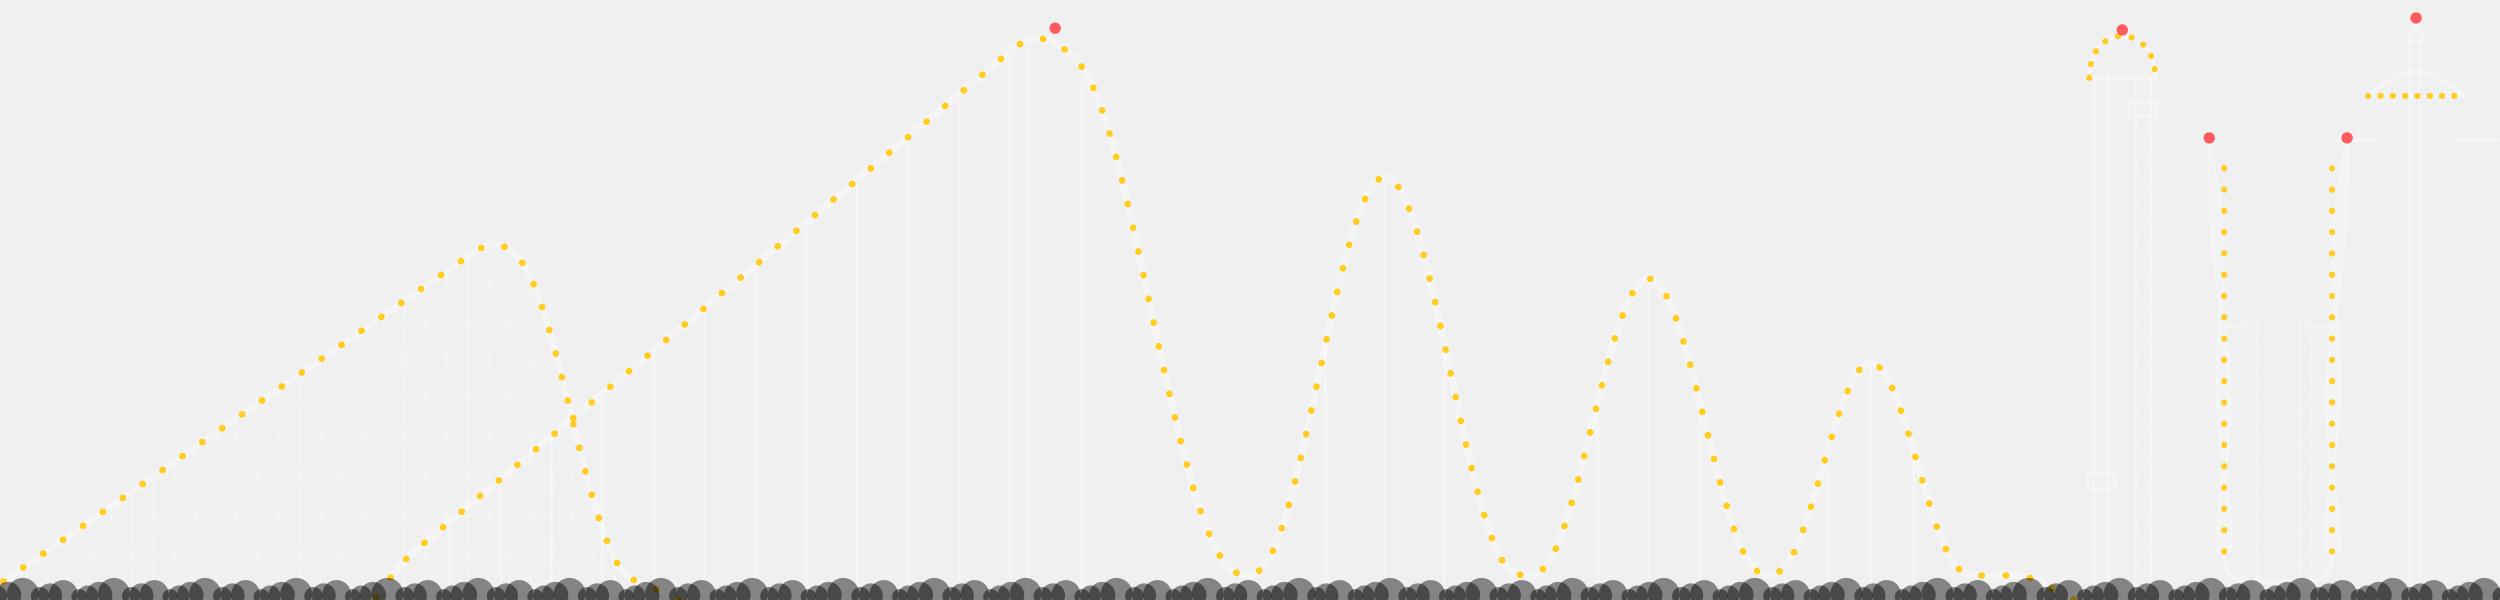
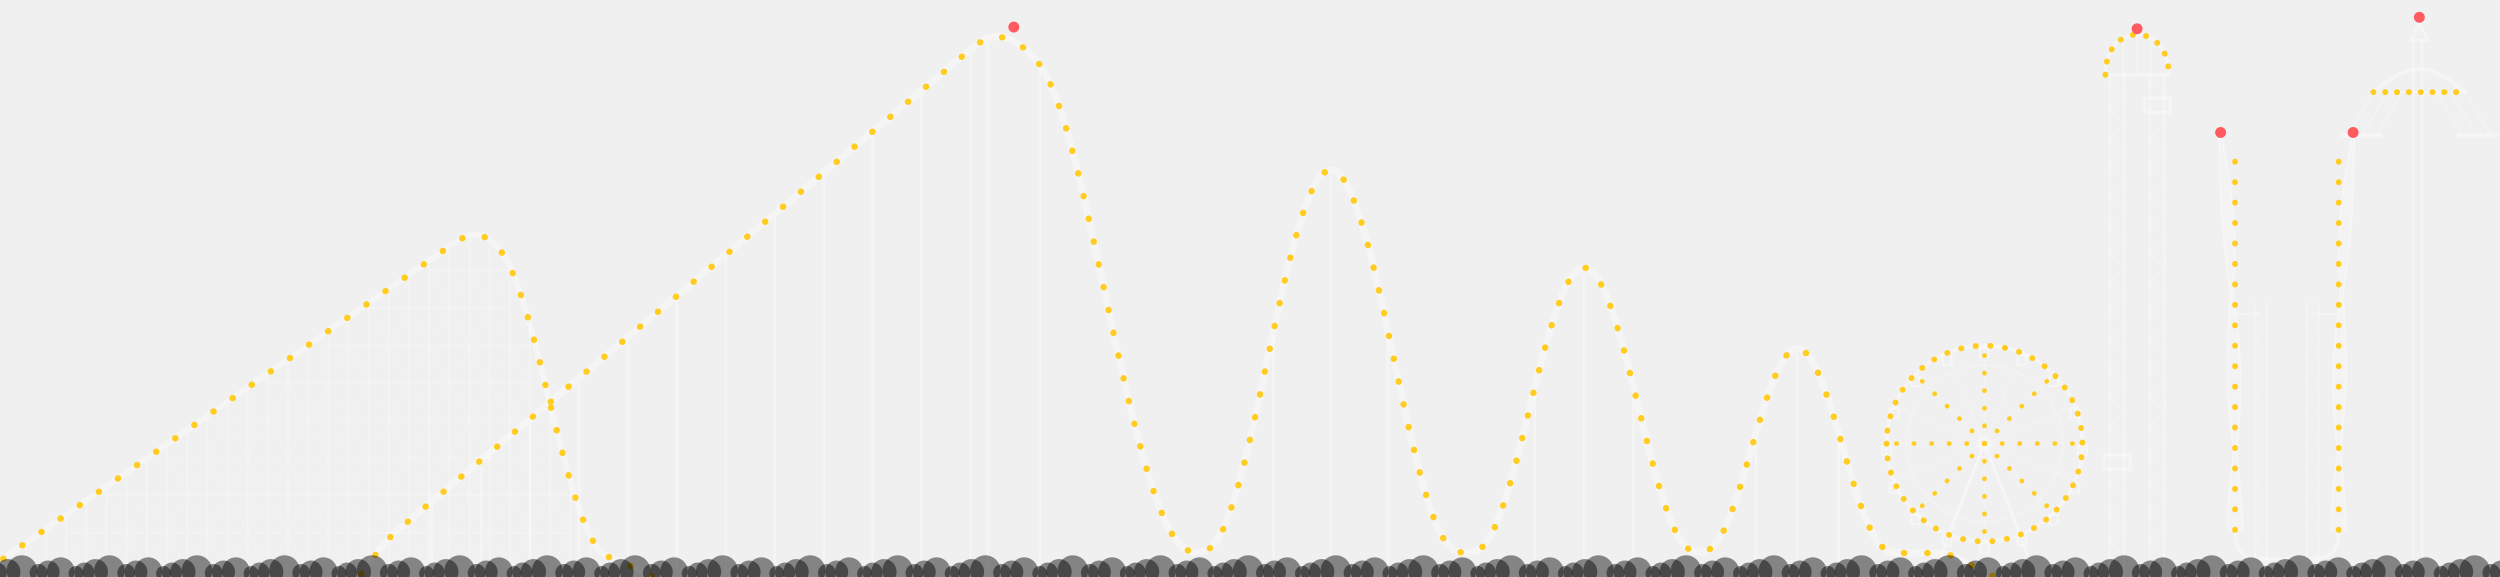
- <svg xmlns="http://www.w3.org/2000/svg" viewBox="0 0 834 200">
+ <svg xmlns="http://www.w3.org/2000/svg" viewBox="0 0 868 200">
  <path d="M9 189.9 L9 198 M16 185.0 L16 198 M23 180.1 L23 198 M30 175.2 L30 198 M37 170.3 L37 198 M44 165.4 L44 198 M51 160.5 L51 198 M58 155.6 L58 198 M65 150.7 L65 198 M72 145.8 L72 198 M79 140.9 L79 198 M86 136.0 L86 198 M93 131.1 L93 198 M100 126.2 L100 198 M107 121.3 L107 198 M114 116.4 L114 198 M121 111.5 L121 198 M128 106.6 L128 198 M135 101.7 L135 198 M142 96.8 L142 198 M149 91.9 L149 198 M156 87.0 L156 198 M163 83.2 L163 198 M170 84.6 L170 198 M177 93.8 L177 198 M184 114.0 L184 198 M191 141.5 L191 198 M198 168.3 L198 198 M205 187.6 L205 198" fill="none" stroke="#ffffff" stroke-opacity="0.27" stroke-width="0.55" stroke-linecap="round" stroke-linejoin="round" />
  <path d="M23 185 L198 185 M37 172 L198 172 M58 159 L191 159 M72 146 L191 146 M93 133 L184 133 M114 120 L184 120 M128 107 L177 107 M149 94 L177 94" fill="none" stroke="#ffffff" stroke-opacity="0.22" stroke-width="0.45" stroke-linecap="round" stroke-linejoin="round" />
  <path d="M23 198 L30 185 M30 185 L37 198 M37 198 L44 185 M37 172 L44 185 M44 185 L51 198 M44 185 L51 172 M51 198 L58 185 M51 172 L58 185 M58 185 L65 198 M58 185 L65 172 M58 159 L65 172 M65 198 L72 185 M65 172 L72 185 M65 172 L72 159 M72 185 L79 198 M72 185 L79 172 M72 159 L79 172 M72 159 L79 146 M79 198 L86 185 M79 172 L86 185 M79 172 L86 159 M79 146 L86 159 M86 185 L93 198 M86 185 L93 172 M86 159 L93 172 M86 159 L93 146 M93 198 L100 185 M93 172 L100 185 M93 172 L100 159 M93 146 L100 159 M93 146 L100 133 M100 185 L107 198 M100 185 L107 172 M100 159 L107 172 M100 159 L107 146 M100 133 L107 146 M107 198 L114 185 M107 172 L114 185 M107 172 L114 159 M107 146 L114 159 M107 146 L114 133 M114 185 L121 198 M114 185 L121 172 M114 159 L121 172 M114 159 L121 146 M114 133 L121 146 M114 133 L121 120 M121 198 L128 185 M121 172 L128 185 M121 172 L128 159 M121 146 L128 159 M121 146 L128 133 M121 120 L128 133 M128 185 L135 198 M128 185 L135 172 M128 159 L135 172 M128 159 L135 146 M128 133 L135 146 M128 133 L135 120 M128 107 L135 120 M135 198 L142 185 M135 172 L142 185 M135 172 L142 159 M135 146 L142 159 M135 146 L142 133 M135 120 L142 133 M135 120 L142 107 M142 185 L149 198 M142 185 L149 172 M142 159 L149 172 M142 159 L149 146 M142 133 L149 146 M142 133 L149 120 M142 107 L149 120 M149 198 L156 185 M149 172 L156 185 M149 172 L156 159 M149 146 L156 159 M149 146 L156 133 M149 120 L156 133 M149 120 L156 107 M149 94 L156 107 M156 185 L163 198 M156 185 L163 172 M156 159 L163 172 M156 159 L163 146 M156 133 L163 146 M156 133 L163 120 M156 107 L163 120 M156 107 L163 94 M163 198 L170 185 M163 172 L170 185 M163 172 L170 159 M163 146 L170 159 M163 146 L170 133 M163 120 L170 133 M163 120 L170 107 M163 94 L170 107 M170 185 L177 198 M170 185 L177 172 M170 159 L177 172 M170 159 L177 146 M170 133 L177 146 M170 133 L177 120 M170 107 L177 120 M170 107 L177 94 M177 198 L184 185 M177 172 L184 185 M177 172 L184 159 M177 146 L184 159 M177 146 L184 133 M177 120 L184 133 M184 185 L191 198 M184 185 L191 172 M184 159 L191 172 M184 159 L191 146 M191 198 L198 185 M191 172 L198 185" fill="none" stroke="#ffffff" stroke-opacity="0.16" stroke-width="0.35" stroke-linecap="round" stroke-linejoin="round" />
  <path d="M1.1 194.0 L3.1 192.6 L5.1 191.2 L7.1 189.8 L9.1 188.4 L11.1 187.0 L13.1 185.6 L15.1 184.2 L17.1 182.8 L19.1 181.4 L21.1 180.0 L23.1 178.6 L25.1 177.2 L27.1 175.8 L29.1 174.4 L31.1 173.0 L33.1 171.6 L35.1 170.2 L37.1 168.8 L39.1 167.4 L41.1 166.0 L43.1 164.6 L45.1 163.2 L47.1 161.8 L49.1 160.4 L51.1 159.0 L53.1 157.6 L55.1 156.2 L57.1 154.8 L59.1 153.4 L61.1 152.0 L63.1 150.6 L65.1 149.2 L67.1 147.8 L69.1 146.4 L71.1 145.0 L73.1 143.6 L75.1 142.2 L77.1 140.8 L79.1 139.4 L81.1 138.0 L83.1 136.6 L85.1 135.2 L87.1 133.8 L89.1 132.4 L91.1 131.0 L93.1 129.6 L95.1 128.2 L97.1 126.8 L99.1 125.4 L101.1 124.0 L103.1 122.6 L105.1 121.2 L107.1 119.8 L109.1 118.4 L111.1 117.0 L113.1 115.6 L115.1 114.2 L117.1 112.8 L119.1 111.4 L121.1 110.0 L123.1 108.6 L125.1 107.2 L127.1 105.8 L129.1 104.4 L131.1 103.0 L133.1 101.6 L135.1 100.2 L137.1 98.8 L139.1 97.4 L141.1 96.0 L143.1 94.6 L145.1 93.2 L147.1 91.8 L149.1 90.4 L151.1 89.0 L153.1 87.6 L155.1 86.2 L157.1 84.8 L159.1 83.5 L161.1 82.4 L163.1 81.7 L165.1 81.5 L167.1 81.8 L169.1 82.7 L171.1 84.1 L173.1 86.1 L175.1 88.9 L177.1 92.7 L179.1 97.4 L181.1 103.1 L183.1 109.6 L185.1 116.8 L187.1 124.5 L189.1 132.5 L191.1 140.7 L193.1 148.7 L195.1 156.5 L197.1 163.9 L199.1 170.7 L201.1 176.8 L203.1 182.1 L205.1 186.5 L207.1 189.8 L209.1 192.0 L211.1 193.3 L213.1 194.1 L215.1 194.8 L217.1 195.6 L219.1 196.6 L221.1 197.6 L223.1 198.6 L225.1 199.6 L227.1 200.6 L229.1 201.6 L231.1 202.6 L233.1 203.6 L233.6 203.8" fill="none" stroke="#ffffff" stroke-opacity="0.36" stroke-width="2.00" stroke-linecap="round" stroke-linejoin="round" />
  <path d="M150.0 176.0 L150.0 198 M167.0 161.8 L167.0 198 M184.0 147.5 L184.0 198 M201.0 133.2 L201.0 198 M218.0 119.0 L218.0 198 M235.0 104.7 L235.0 198 M252.0 90.4 L252.0 198 M269.0 76.2 L269.0 198 M286.0 61.9 L286.0 198 M303.0 47.6 L303.0 198 M320.0 33.4 L320.0 198 M337.0 19.1 L337.0 198 M343.0 15.3 L343.0 198 M361.0 24.5 L361.0 198 M442.2 116.7 L442.2 198 M462.0 61.0 L462.0 198 M481.8 116.7 L481.8 198 M532.9 136.3 L532.9 198 M550.0 95.0 L550.0 198 M567.1 136.3 L567.1 198 M609.6 152.5 L609.6 198 M624.0 123.0 L624.0 198 M638.4 152.5 L638.4 198" fill="none" stroke="#ffffff" stroke-opacity="0.31" stroke-width="0.90" stroke-linecap="round" stroke-linejoin="round" />
  <path d="M120.6 205.7 L122.6 203.0 L124.6 200.4 L126.6 197.7 L128.6 195.0 L130.6 192.3 L132.6 189.8 L134.6 187.4 L136.6 185.4 L138.6 183.6 L140.6 181.9 L142.6 180.3 L144.6 178.6 L146.6 176.9 L148.6 175.2 L150.6 173.5 L152.6 171.9 L154.6 170.2 L156.6 168.5 L158.6 166.8 L160.6 165.1 L162.6 163.5 L164.6 161.8 L166.6 160.1 L168.6 158.4 L170.6 156.8 L172.6 155.1 L174.6 153.4 L176.6 151.7 L178.6 150.0 L180.6 148.4 L182.6 146.7 L184.6 145.0 L186.6 143.3 L188.6 141.7 L190.6 140.0 L192.6 138.3 L194.6 136.6 L196.6 134.9 L198.6 133.3 L200.6 131.6 L202.6 129.9 L204.6 128.2 L206.6 126.6 L208.6 124.9 L210.6 123.2 L212.6 121.5 L214.6 119.8 L216.6 118.2 L218.6 116.5 L220.6 114.8 L222.6 113.1 L224.6 111.4 L226.6 109.8 L228.6 108.1 L230.6 106.4 L232.6 104.7 L234.6 103.1 L236.6 101.4 L238.6 99.7 L240.6 98.0 L242.6 96.3 L244.6 94.7 L246.6 93.0 L248.6 91.3 L250.6 89.6 L252.6 88.0 L254.6 86.3 L256.6 84.6 L258.6 82.9 L260.6 81.2 L262.6 79.6 L264.6 77.9 L266.6 76.2 L268.6 74.5 L270.6 72.8 L272.6 71.2 L274.6 69.5 L276.6 67.8 L278.6 66.1 L280.6 64.5 L282.6 62.8 L284.6 61.1 L286.6 59.4 L288.6 57.7 L290.6 56.1 L292.6 54.4 L294.6 52.7 L296.6 51.0 L298.6 49.4 L300.6 47.7 L302.6 46.0 L304.6 44.3 L306.6 42.6 L308.6 41.0 L310.6 39.3 L312.6 37.6 L314.6 35.9 L316.6 34.2 L318.6 32.6 L320.6 30.9 L322.6 29.2 L324.6 27.5 L326.6 25.9 L328.6 24.2 L330.6 22.5 L332.6 20.8 L334.6 19.1 L336.6 17.5 L338.6 15.9 L340.6 14.5 L342.6 13.5 L344.6 12.9 L346.6 12.7 L348.6 13.1 L350.6 13.7 L352.6 14.7 L354.6 16.0 L356.6 17.6 L358.6 19.5 L360.6 21.9 L362.6 25.0 L364.6 28.9 L366.6 33.7 L368.6 39.4 L370.6 46.0 L372.6 53.3 L374.6 61.2 L376.6 69.7 L378.6 78.6 L380.6 87.7 L382.6 97.0 L384.6 106.3 L386.6 115.6 L388.6 124.7 L390.6 133.5 L392.6 142.0 L394.6 150.1 L396.6 157.6 L398.6 164.5 L400.6 170.8 L402.6 176.3 L404.6 181.0 L406.6 184.9 L408.6 187.9 L410.6 189.9 L412.6 191.2 L414.6 191.8 L416.6 191.8 L418.6 191.3 L420.6 190.0 L422.6 187.5 L424.6 183.9 L426.6 179.0 L428.6 173.1 L430.6 166.2 L432.6 158.4 L434.6 150.0 L436.6 141.0 L438.6 131.7 L440.6 122.3 L442.6 112.9 L444.6 103.8 L446.6 95.1 L448.6 87.1 L450.6 79.8 L452.6 73.4 L454.6 68.0 L456.6 63.9 L458.6 60.9 L460.6 59.3 L462.6 59.0 L464.6 60.1 L466.6 62.5 L468.6 66.1 L470.6 71.0 L472.6 76.9 L474.6 83.8 L476.6 91.6 L478.6 100.0 L480.6 109.0 L482.6 118.3 L484.6 127.7 L486.6 137.1 L488.6 146.2 L490.6 154.9 L492.6 162.9 L494.6 170.2 L496.6 176.6 L498.6 182.0 L500.6 186.1 L502.6 189.1 L504.6 190.9 L506.6 191.7 L508.6 191.9 L510.6 191.8 L512.6 191.3 L514.6 190.0 L516.6 187.6 L518.6 184.0 L520.6 179.2 L522.6 173.5 L524.6 166.8 L526.6 159.6 L528.6 151.8 L530.6 143.7 L532.6 135.6 L534.6 127.7 L536.6 120.2 L538.6 113.3 L540.6 107.1 L542.6 101.9 L544.6 97.8 L546.6 94.9 L548.6 93.3 L550.6 93.0 L552.6 94.1 L554.6 96.4 L556.6 100.0 L558.6 104.8 L560.6 110.5 L562.6 117.2 L564.6 124.4 L566.6 132.2 L568.6 140.3 L570.6 148.4 L572.6 156.3 L574.6 163.8 L576.6 170.7 L578.6 176.9 L580.6 182.1 L582.6 186.2 L584.6 189.1 L586.6 190.9 L588.6 191.7 L590.6 191.8 L592.6 191.3 L594.6 190.0 L596.6 187.6 L598.6 184.0 L600.6 179.3 L602.6 173.8 L604.6 167.6 L606.6 160.9 L608.6 154.0 L610.6 147.2 L612.6 140.8 L614.6 134.9 L616.6 129.9 L618.6 125.8 L620.6 122.9 L622.6 121.3 L624.6 121.0 L626.6 122.1 L628.6 124.4 L630.6 128.0 L632.6 132.7 L634.6 138.2 L636.6 144.4 L638.6 151.1 L640.6 158.0 L642.6 164.8 L644.6 171.2 L646.6 177.1 L648.6 182.1 L650.6 186.2 L652.6 189.1 L654.6 190.8 L656.6 191.7 L658.6 191.9 L660.6 192.0 L662.6 192.0 L664.6 192.0 L666.6 192.0 L668.6 192.0 L670.6 192.0 L672.6 192.0 L674.6 192.2 L676.6 192.6 L678.6 193.4 L680.6 194.3 L682.6 195.3 L684.6 196.3 L686.6 197.3 L688.6 198.3 L690.6 199.3 L692.6 200.3 L694.6 201.3 L696.6 202.3 L698.6 203.3 L699.6 203.8" fill="none" stroke="#ffffff" stroke-opacity="0.36" stroke-width="2.40" stroke-linecap="round" stroke-linejoin="round" />
-   <path d="M698.5 198 L698.5 26 M703.5 198 L703.5 26 M712.5 198 L712.5 26 M717.5 198 L717.5 26 M804 198 L804 14 M807 198 L807 14" fill="none" stroke="#ffffff" stroke-opacity="0.36" stroke-width="0.80" stroke-linecap="round" stroke-linejoin="round" />
-   <path d="M698.5 198 L703.5 193 L698.5 188 L703.5 183 L698.5 178 L703.5 173 L698.5 168 L703.5 163 L698.5 158 L703.5 153 L698.5 148 L703.5 143 L698.5 138 L703.5 133 L698.5 128 L703.5 123 L698.5 118 L703.5 113 L698.5 108 L703.5 103 L698.5 98 L703.5 93 L698.5 88 L703.5 83 L698.5 78 L703.5 73 L698.5 68 L703.5 63 L698.5 58 L703.5 53 L698.5 48 L703.5 43 L698.5 38 L703.5 33 L698.5 28 M712.5 198 L717.5 193 L712.5 188 L717.5 183 L712.5 178 L717.5 173 L712.5 168 L717.5 163 L712.5 158 L717.5 153 L712.5 148 L717.5 143 L712.5 138 L717.5 133 L712.5 128 L717.5 123 L712.5 118 L717.5 113 L712.5 108 L717.5 103 L712.5 98 L717.5 93 L712.5 88 L717.5 83 L712.5 78 L717.5 73 L712.5 68 L717.5 63 L712.5 58 L717.5 53 L712.5 48 L717.5 43 L712.5 38 L717.5 33 L712.5 28" fill="none" stroke="#ffffff" stroke-opacity="0.20" stroke-width="0.40" stroke-linecap="round" stroke-linejoin="round" />
-   <path d="M696.5 158 h9 v5 h-9 Z M710.5 34 h9 v5 h-9 Z" fill="none" stroke="#ffffff" stroke-opacity="0.36" stroke-width="1.10" stroke-linecap="round" stroke-linejoin="round" />
-   <path d="M697 26 L719 26 M697 26 C697 16 703 12 708 12 C713 12 719 16 719 26 M742 184 C742 193 746 194 752 194 L768 194 C774 194 778 193 778 184" fill="none" stroke="#ffffff" stroke-opacity="0.36" stroke-width="1.20" stroke-linecap="round" stroke-linejoin="round" />
-   <path d="M703 26 L703 15 M708 26 L708 12 M713 26 L713 15" fill="none" stroke="#ffffff" stroke-opacity="0.25" stroke-width="0.50" stroke-linecap="round" stroke-linejoin="round" />
-   <path d="M749.0 198 L749.0 105 M753.0 198 L753.0 105 M751.0 109 L742.0 109 M767.0 198 L767.0 105 M771.0 198 L771.0 105 M769.0 109 L778.0 109 M790 32 L822 32" fill="none" stroke="#ffffff" stroke-opacity="0.29" stroke-width="0.70" stroke-linecap="round" stroke-linejoin="round" />
-   <path d="M749.0 198 L753.0 193 L749.0 188 L753.0 183 L749.0 178 L753.0 173 L749.0 168 L753.0 163 L749.0 158 L753.0 153 L749.0 148 L753.0 143 L749.0 138 L753.0 133 L749.0 128 L753.0 123 L749.0 118 L753.0 113 L749.0 108 M767.0 198 L771.0 193 L767.0 188 L771.0 183 L767.0 178 L771.0 173 L767.0 168 L771.0 163 L767.0 158 L771.0 153 L767.0 148 L771.0 143 L767.0 138 L771.0 133 L767.0 128 L771.0 123 L767.0 118 L771.0 113 L767.0 108" fill="none" stroke="#ffffff" stroke-opacity="0.18" stroke-width="0.35" stroke-linecap="round" stroke-linejoin="round" />
-   <path d="M739.4 184.0 L739.4 182.3 L739.5 180.6 L739.5 178.9 L739.6 177.2 L739.7 175.5 L739.8 173.8 L739.9 172.1 L740.1 170.4 L740.2 168.7 L740.4 167.0 L740.5 165.3 L740.7 163.6 L740.9 161.9 L741.1 160.2 L741.3 158.5 L741.5 156.8 L741.3 155.1 L741.1 153.4 L740.9 151.7 L740.7 150.0 L740.5 148.3 L740.3 146.6 L740.2 144.9 L740.0 143.2 L739.9 141.5 L739.8 139.8 L739.7 138.1 L739.6 136.4 L739.5 134.7 L739.4 133.0 L739.4 131.3 L739.4 129.6 L739.4 127.9 L739.4 126.2 L739.4 124.5 L739.4 122.8 L739.5 121.1 L739.5 119.4 L739.6 117.7 L739.6 116.0 L739.7 114.3 L739.8 112.6 L739.9 110.9 L740.0 109.2 L740.1 107.5 L740.2 105.8 L740.3 104.1 L740.4 102.4 L740.2 100.7 L740.0 99.0 L739.7 97.3 L739.5 95.6 L739.3 93.9 L739.1 92.2 L738.9 90.5 L738.7 88.8 L738.5 87.1 L738.3 85.4 L738.1 83.7 L738.0 82.0 L737.8 80.3 L737.7 78.6 L737.5 76.9 L737.4 75.2 L737.3 73.5 L737.2 71.8 L737.1 70.1 L737.1 68.4 L737.0 66.7 L736.9 65.0 L736.9 63.3 L736.8 61.6 L736.8 59.9 L736.8 58.2 L736.7 56.5 L736.7 54.8 L736.6 53.1 L736.6 51.4 L736.6 49.7 L736.5 48.0 L737.5 48.0 L737.8 49.7 L738.1 51.4 L738.4 53.1 L738.7 54.8 L739.0 56.5 L739.3 58.2 L739.6 59.9 L739.9 61.6 L740.1 63.3 L740.4 65.0 L740.6 66.7 L740.8 68.4 L741.0 70.1 L741.2 71.8 L741.3 73.5 L741.5 75.2 L741.6 76.9 L741.7 78.6 L741.8 80.3 L741.8 82.0 L741.9 83.7 L741.9 85.4 L741.9 87.1 L741.9 88.8 L741.9 90.5 L741.9 92.2 L741.8 93.9 L741.7 95.6 L741.7 97.3 L741.6 99.0 L741.5 100.7 L741.4 102.4 L741.6 104.1 L741.9 105.8 L742.1 107.5 L742.3 109.2 L742.5 110.9 L742.7 112.6 L742.9 114.3 L743.1 116.0 L743.3 117.7 L743.4 119.4 L743.6 121.1 L743.7 122.8 L743.8 124.5 L743.9 126.2 L743.9 127.9 L744.0 129.6 L744.0 131.3 L744.0 133.0 L744.0 134.7 L744.0 136.4 L743.9 138.1 L743.9 139.8 L743.8 141.5 L743.7 143.2 L743.6 144.9 L743.5 146.6 L743.3 148.3 L743.2 150.0 L743.0 151.7 L742.8 153.4 L742.6 155.1 L742.5 156.8 L742.7 158.5 L742.9 160.2 L743.1 161.9 L743.2 163.6 L743.4 165.3 L743.6 167.0 L743.8 168.7 L743.9 170.4 L744.1 172.1 L744.2 173.8 L744.3 175.5 L744.4 177.2 L744.5 178.9 L744.5 180.6 L744.6 182.3 L744.6 184.0 Z" fill="#ffffff" fill-opacity="0.20" stroke="#ffffff" stroke-opacity="0.36" stroke-width=".5" />
-   <path d="M775.4 184.0 L775.4 182.3 L775.5 180.6 L775.5 178.9 L775.6 177.2 L775.7 175.5 L775.8 173.8 L775.9 172.1 L776.1 170.4 L776.2 168.7 L776.4 167.0 L776.6 165.3 L776.8 163.6 L776.9 161.9 L777.1 160.2 L777.3 158.5 L777.5 156.8 L777.4 155.1 L777.2 153.4 L777.0 151.7 L776.8 150.0 L776.7 148.3 L776.5 146.6 L776.4 144.9 L776.3 143.2 L776.2 141.5 L776.1 139.8 L776.1 138.1 L776.0 136.4 L776.0 134.7 L776.0 133.0 L776.0 131.3 L776.0 129.6 L776.1 127.9 L776.1 126.2 L776.2 124.5 L776.3 122.8 L776.4 121.1 L776.6 119.4 L776.7 117.7 L776.9 116.0 L777.1 114.3 L777.3 112.6 L777.5 110.9 L777.7 109.2 L777.9 107.5 L778.1 105.8 L778.4 104.1 L778.6 102.4 L778.5 100.7 L778.4 99.0 L778.3 97.3 L778.3 95.6 L778.2 93.9 L778.1 92.2 L778.1 90.5 L778.1 88.8 L778.1 87.1 L778.1 85.4 L778.1 83.7 L778.2 82.0 L778.2 80.3 L778.3 78.6 L778.4 76.9 L778.5 75.2 L778.7 73.5 L778.8 71.8 L779.0 70.1 L779.2 68.4 L779.4 66.7 L779.6 65.0 L779.9 63.3 L780.1 61.6 L780.4 59.9 L780.7 58.2 L781.0 56.5 L781.3 54.8 L781.6 53.1 L781.9 51.4 L782.2 49.7 L782.5 48.0 L783.5 48.0 L783.4 49.7 L783.4 51.4 L783.4 53.1 L783.3 54.8 L783.3 56.5 L783.2 58.2 L783.2 59.9 L783.2 61.6 L783.1 63.3 L783.1 65.0 L783.0 66.7 L782.9 68.4 L782.9 70.1 L782.8 71.8 L782.7 73.5 L782.6 75.2 L782.5 76.9 L782.3 78.6 L782.2 80.3 L782.0 82.0 L781.9 83.7 L781.7 85.4 L781.5 87.1 L781.3 88.8 L781.1 90.5 L780.9 92.2 L780.7 93.9 L780.5 95.6 L780.3 97.3 L780.0 99.0 L779.8 100.7 L779.6 102.4 L779.7 104.1 L779.8 105.8 L779.9 107.5 L780.0 109.2 L780.1 110.9 L780.2 112.6 L780.3 114.3 L780.4 116.0 L780.4 117.7 L780.5 119.4 L780.5 121.1 L780.6 122.8 L780.6 124.5 L780.6 126.2 L780.6 127.9 L780.6 129.6 L780.6 131.3 L780.6 133.0 L780.5 134.7 L780.4 136.4 L780.3 138.1 L780.2 139.8 L780.1 141.5 L780.0 143.2 L779.8 144.9 L779.7 146.6 L779.5 148.3 L779.3 150.0 L779.1 151.7 L778.9 153.4 L778.7 155.1 L778.5 156.8 L778.7 158.5 L778.9 160.2 L779.1 161.9 L779.3 163.6 L779.5 165.3 L779.6 167.0 L779.8 168.7 L779.9 170.4 L780.1 172.1 L780.2 173.8 L780.3 175.5 L780.4 177.2 L780.5 178.9 L780.5 180.6 L780.6 182.3 L780.6 184.0 Z" fill="#ffffff" fill-opacity="0.20" stroke="#ffffff" stroke-opacity="0.36" stroke-width=".5" />
-   <path d="M803 14 L806 8 L809 14 Z" fill="none" stroke="#ffffff" stroke-opacity="0.36" stroke-width="0.90" stroke-linecap="round" stroke-linejoin="round" />
-   <path d="M790 32 C796 27 801 24 806 24 C811 24 816 27 822 32" fill="none" stroke="#ffffff" stroke-opacity="0.36" stroke-width="1.30" stroke-linecap="round" stroke-linejoin="round" />
-   <path d="M790 32 L781 47 M795 32 L786 47 M800 32 L791 47 M812 32 L821 47 M817 32 L826 47 M822 32 L831 47" fill="none" stroke="#ffffff" stroke-opacity="0.27" stroke-width="0.45" stroke-linecap="round" stroke-linejoin="round" />
-   <path d="M779.4 47 L782.6 47 M784.4 47 L787.6 47 M789.4 47 L792.6 47 M819.4 47 L822.6 47 M824.4 47 L827.6 47 M829.4 47 L832.6 47" fill="none" stroke="#ffffff" stroke-opacity="0.36" stroke-width="1.60" stroke-linecap="round" stroke-linejoin="round" />
+   <path d="M672 198 L689 154 L706 198 M687.0 154.0 A2 2 0 1 0 691.0 154.0 A2 2 0 1 0 687.0 154.0" fill="none" stroke="#ffffff" stroke-opacity="0.36" stroke-width="1.00" stroke-linecap="round" stroke-linejoin="round" />
+   <path d="M655.0 154.0 A34 34 0 1 0 723.0 154.0 A34 34 0 1 0 655.0 154.0 M824 32 C830 27 835 24 840 24 C845 24 850 27 856 32" fill="none" stroke="#ffffff" stroke-opacity="0.36" stroke-width="1.30" stroke-linecap="round" stroke-linejoin="round" />
+   <path d="M661.8 154.0 A27 27 0 1 0 716.2 154.0 A27 27 0 1 0 661.8 154.0" fill="none" stroke="#ffffff" stroke-opacity="0.22" stroke-width="0.50" stroke-linecap="round" stroke-linejoin="round" />
+   <path d="M689 154 L723.0 154.0 M689 154 L720.4 167.0 M689 154 L713.0 178.0 M689 154 L702.0 185.4 M689 154 L689.0 188.0 M689 154 L676.0 185.4 M689 154 L665.0 178.0 M689 154 L657.6 167.0 M689 154 L655.0 154.0 M689 154 L657.6 141.0 M689 154 L665.0 130.0 M689 154 L676.0 122.6 M689 154 L689.0 120.0 M689 154 L702.0 122.6 M689 154 L713.0 130.0 M689 154 L720.4 141.0" fill="none" stroke="#ffffff" stroke-opacity="0.22" stroke-width="0.40" stroke-linecap="round" stroke-linejoin="round" />
+   <path d="M721.5 154.8 h3 v3.2 h-3 Z M718.9 167.8 h3 v3.2 h-3 Z M711.5 178.8 h3 v3.2 h-3 Z M700.5 186.2 h3 v3.2 h-3 Z M687.5 188.8 h3 v3.2 h-3 Z M674.5 186.2 h3 v3.2 h-3 Z M663.5 178.8 h3 v3.2 h-3 Z M656.1 167.8 h3 v3.2 h-3 Z M653.5 154.8 h3 v3.2 h-3 Z M656.1 141.8 h3 v3.2 h-3 Z M663.5 130.8 h3 v3.2 h-3 Z M674.5 123.4 h3 v3.2 h-3 Z M687.5 120.8 h3 v3.2 h-3 Z M700.5 123.4 h3 v3.2 h-3 Z M711.5 130.8 h3 v3.2 h-3 Z M718.9 141.8 h3 v3.2 h-3 Z M732.5 198 L732.5 26 M737.5 198 L737.5 26 M746.5 198 L746.5 26 M751.5 198 L751.5 26 M838 198 L838 14 M841 198 L841 14" fill="none" stroke="#ffffff" stroke-opacity="0.36" stroke-width="0.80" stroke-linecap="round" stroke-linejoin="round" />
+   <path d="M732.5 198 L737.5 193 L732.5 188 L737.5 183 L732.5 178 L737.5 173 L732.5 168 L737.5 163 L732.5 158 L737.5 153 L732.5 148 L737.5 143 L732.5 138 L737.5 133 L732.5 128 L737.5 123 L732.5 118 L737.5 113 L732.5 108 L737.5 103 L732.5 98 L737.5 93 L732.5 88 L737.5 83 L732.5 78 L737.5 73 L732.5 68 L737.5 63 L732.5 58 L737.5 53 L732.5 48 L737.5 43 L732.5 38 L737.5 33 L732.5 28 M746.5 198 L751.5 193 L746.5 188 L751.5 183 L746.5 178 L751.5 173 L746.5 168 L751.5 163 L746.5 158 L751.5 153 L746.5 148 L751.5 143 L746.5 138 L751.5 133 L746.5 128 L751.5 123 L746.5 118 L751.5 113 L746.5 108 L751.5 103 L746.5 98 L751.5 93 L746.5 88 L751.5 83 L746.5 78 L751.5 73 L746.5 68 L751.5 63 L746.5 58 L751.5 53 L746.5 48 L751.5 43 L746.5 38 L751.5 33 L746.5 28" fill="none" stroke="#ffffff" stroke-opacity="0.20" stroke-width="0.40" stroke-linecap="round" stroke-linejoin="round" />
+   <path d="M730.5 158 h9 v5 h-9 Z M744.5 34 h9 v5 h-9 Z" fill="none" stroke="#ffffff" stroke-opacity="0.36" stroke-width="1.10" stroke-linecap="round" stroke-linejoin="round" />
+   <path d="M731 26 L753 26 M731 26 C731 16 737 12 742 12 C747 12 753 16 753 26 M776 184 C776 193 780 194 786 194 L802 194 C808 194 812 193 812 184" fill="none" stroke="#ffffff" stroke-opacity="0.36" stroke-width="1.20" stroke-linecap="round" stroke-linejoin="round" />
+   <path d="M737 26 L737 15 M742 26 L742 12 M747 26 L747 15" fill="none" stroke="#ffffff" stroke-opacity="0.25" stroke-width="0.50" stroke-linecap="round" stroke-linejoin="round" />
+   <path d="M783.0 198 L783.0 105 M787.0 198 L787.0 105 M785.0 109 L776.0 109 M801.0 198 L801.0 105 M805.0 198 L805.0 105 M803.0 109 L812.0 109 M824 32 L856 32" fill="none" stroke="#ffffff" stroke-opacity="0.29" stroke-width="0.70" stroke-linecap="round" stroke-linejoin="round" />
+   <path d="M783.0 198 L787.0 193 L783.0 188 L787.0 183 L783.0 178 L787.0 173 L783.0 168 L787.0 163 L783.0 158 L787.0 153 L783.0 148 L787.0 143 L783.0 138 L787.0 133 L783.0 128 L787.0 123 L783.0 118 L787.0 113 L783.0 108 M801.0 198 L805.0 193 L801.0 188 L805.0 183 L801.0 178 L805.0 173 L801.0 168 L805.0 163 L801.0 158 L805.0 153 L801.0 148 L805.0 143 L801.0 138 L805.0 133 L801.0 128 L805.0 123 L801.0 118 L805.0 113 L801.0 108" fill="none" stroke="#ffffff" stroke-opacity="0.18" stroke-width="0.35" stroke-linecap="round" stroke-linejoin="round" />
+   <path d="M773.4 184.0 L773.4 182.3 L773.5 180.6 L773.5 178.9 L773.6 177.2 L773.7 175.5 L773.8 173.8 L773.9 172.1 L774.1 170.4 L774.2 168.7 L774.4 167.0 L774.5 165.3 L774.7 163.6 L774.9 161.9 L775.1 160.2 L775.3 158.5 L775.5 156.8 L775.3 155.1 L775.1 153.4 L774.9 151.7 L774.7 150.0 L774.5 148.3 L774.3 146.6 L774.2 144.9 L774.0 143.2 L773.9 141.5 L773.8 139.8 L773.7 138.1 L773.6 136.4 L773.5 134.7 L773.4 133.0 L773.4 131.3 L773.4 129.6 L773.4 127.9 L773.4 126.2 L773.4 124.5 L773.4 122.8 L773.5 121.1 L773.5 119.4 L773.6 117.7 L773.6 116.0 L773.7 114.3 L773.8 112.6 L773.9 110.9 L774.0 109.2 L774.1 107.5 L774.2 105.8 L774.3 104.1 L774.4 102.4 L774.2 100.7 L774.0 99.0 L773.7 97.3 L773.5 95.6 L773.3 93.9 L773.1 92.2 L772.9 90.5 L772.7 88.8 L772.5 87.1 L772.3 85.4 L772.1 83.7 L772.0 82.0 L771.8 80.3 L771.7 78.6 L771.5 76.9 L771.4 75.2 L771.3 73.5 L771.2 71.8 L771.1 70.1 L771.1 68.4 L771.0 66.7 L770.9 65.0 L770.9 63.3 L770.8 61.6 L770.8 59.9 L770.8 58.2 L770.7 56.5 L770.7 54.8 L770.6 53.1 L770.6 51.4 L770.6 49.7 L770.5 48.0 L771.5 48.0 L771.8 49.7 L772.1 51.4 L772.4 53.1 L772.7 54.8 L773.0 56.5 L773.3 58.2 L773.6 59.9 L773.9 61.6 L774.1 63.3 L774.4 65.0 L774.6 66.7 L774.8 68.4 L775.0 70.1 L775.2 71.8 L775.3 73.5 L775.5 75.2 L775.6 76.9 L775.7 78.6 L775.8 80.3 L775.8 82.0 L775.9 83.7 L775.9 85.4 L775.9 87.1 L775.9 88.8 L775.9 90.5 L775.9 92.2 L775.8 93.9 L775.7 95.6 L775.7 97.3 L775.6 99.0 L775.5 100.7 L775.4 102.4 L775.6 104.1 L775.9 105.8 L776.1 107.5 L776.3 109.2 L776.5 110.9 L776.7 112.6 L776.9 114.3 L777.1 116.0 L777.3 117.7 L777.4 119.4 L777.6 121.1 L777.7 122.8 L777.8 124.5 L777.9 126.2 L777.9 127.9 L778.0 129.6 L778.0 131.3 L778.0 133.0 L778.0 134.7 L778.0 136.4 L777.9 138.1 L777.9 139.8 L777.8 141.5 L777.7 143.2 L777.6 144.9 L777.5 146.6 L777.3 148.3 L777.2 150.0 L777.0 151.7 L776.8 153.4 L776.6 155.1 L776.5 156.8 L776.7 158.5 L776.9 160.2 L777.1 161.9 L777.2 163.6 L777.4 165.3 L777.6 167.0 L777.8 168.7 L777.9 170.4 L778.1 172.1 L778.2 173.8 L778.3 175.5 L778.4 177.2 L778.5 178.9 L778.5 180.6 L778.6 182.3 L778.6 184.0 Z" fill="#ffffff" fill-opacity="0.20" stroke="#ffffff" stroke-opacity="0.36" stroke-width=".5" />
+   <path d="M809.4 184.0 L809.4 182.3 L809.5 180.6 L809.5 178.9 L809.6 177.2 L809.7 175.5 L809.8 173.8 L809.9 172.1 L810.1 170.4 L810.2 168.7 L810.4 167.0 L810.6 165.3 L810.8 163.6 L810.9 161.9 L811.1 160.2 L811.3 158.5 L811.5 156.8 L811.4 155.1 L811.2 153.4 L811.0 151.7 L810.8 150.0 L810.7 148.3 L810.5 146.6 L810.4 144.9 L810.3 143.2 L810.2 141.5 L810.1 139.8 L810.1 138.1 L810.0 136.4 L810.0 134.7 L810.0 133.0 L810.0 131.3 L810.0 129.6 L810.1 127.9 L810.1 126.2 L810.2 124.5 L810.3 122.8 L810.4 121.1 L810.6 119.4 L810.7 117.7 L810.9 116.0 L811.1 114.3 L811.3 112.6 L811.5 110.9 L811.7 109.2 L811.9 107.5 L812.1 105.8 L812.4 104.1 L812.6 102.4 L812.5 100.7 L812.4 99.0 L812.3 97.3 L812.3 95.6 L812.2 93.9 L812.1 92.2 L812.1 90.5 L812.1 88.8 L812.1 87.1 L812.1 85.4 L812.1 83.7 L812.2 82.0 L812.2 80.3 L812.3 78.6 L812.4 76.9 L812.5 75.2 L812.7 73.5 L812.8 71.8 L813.0 70.1 L813.2 68.4 L813.4 66.7 L813.6 65.0 L813.9 63.3 L814.1 61.6 L814.4 59.9 L814.7 58.2 L815.0 56.5 L815.3 54.8 L815.6 53.1 L815.9 51.4 L816.2 49.7 L816.5 48.0 L817.5 48.0 L817.4 49.7 L817.4 51.4 L817.4 53.1 L817.3 54.8 L817.3 56.5 L817.2 58.2 L817.2 59.9 L817.2 61.6 L817.1 63.3 L817.1 65.0 L817.0 66.7 L816.9 68.4 L816.9 70.1 L816.8 71.8 L816.7 73.5 L816.6 75.2 L816.5 76.9 L816.3 78.6 L816.2 80.3 L816.0 82.0 L815.9 83.7 L815.7 85.4 L815.5 87.1 L815.3 88.8 L815.1 90.5 L814.9 92.2 L814.7 93.9 L814.5 95.6 L814.3 97.3 L814.0 99.0 L813.8 100.7 L813.6 102.4 L813.7 104.1 L813.8 105.8 L813.9 107.5 L814.0 109.2 L814.1 110.9 L814.2 112.6 L814.3 114.3 L814.4 116.0 L814.4 117.7 L814.5 119.4 L814.5 121.1 L814.6 122.8 L814.6 124.5 L814.6 126.2 L814.6 127.9 L814.6 129.6 L814.6 131.3 L814.6 133.0 L814.5 134.7 L814.4 136.4 L814.3 138.1 L814.2 139.8 L814.1 141.5 L814.0 143.2 L813.8 144.9 L813.7 146.6 L813.5 148.3 L813.3 150.0 L813.1 151.7 L812.9 153.4 L812.7 155.1 L812.5 156.8 L812.7 158.5 L812.9 160.2 L813.1 161.9 L813.3 163.6 L813.5 165.3 L813.6 167.0 L813.8 168.7 L813.9 170.4 L814.1 172.1 L814.2 173.8 L814.3 175.5 L814.4 177.2 L814.5 178.9 L814.5 180.6 L814.6 182.3 L814.6 184.0 Z" fill="#ffffff" fill-opacity="0.20" stroke="#ffffff" stroke-opacity="0.36" stroke-width=".5" />
+   <path d="M837 14 L840 8 L843 14 Z" fill="none" stroke="#ffffff" stroke-opacity="0.36" stroke-width="0.90" stroke-linecap="round" stroke-linejoin="round" />
+   <path d="M824 32 L815 47 M829 32 L820 47 M834 32 L825 47 M846 32 L855 47 M851 32 L860 47 M856 32 L865 47" fill="none" stroke="#ffffff" stroke-opacity="0.27" stroke-width="0.45" stroke-linecap="round" stroke-linejoin="round" />
+   <path d="M813.4 47 L816.6 47 M818.4 47 L821.6 47 M823.4 47 L826.6 47 M853.4 47 L856.6 47 M858.4 47 L861.6 47 M863.4 47 L866.6 47" fill="none" stroke="#ffffff" stroke-opacity="0.36" stroke-width="1.60" stroke-linecap="round" stroke-linejoin="round" />
  <path d="M1.1 194.0 L3.1 192.6 L5.1 191.2 L7.1 189.8 L9.1 188.4 L11.1 187.0 L13.1 185.6 L15.1 184.2 L17.1 182.8 L19.1 181.4 L21.1 180.0 L23.1 178.6 L25.1 177.2 L27.1 175.8 L29.1 174.4 L31.1 173.0 L33.1 171.6 L35.1 170.2 L37.1 168.8 L39.1 167.4 L41.1 166.0 L43.1 164.6 L45.1 163.2 L47.1 161.8 L49.1 160.4 L51.1 159.0 L53.1 157.6 L55.1 156.2 L57.1 154.8 L59.1 153.4 L61.1 152.0 L63.1 150.6 L65.1 149.2 L67.1 147.8 L69.1 146.4 L71.1 145.0 L73.1 143.6 L75.1 142.2 L77.1 140.8 L79.1 139.4 L81.1 138.0 L83.1 136.6 L85.1 135.2 L87.1 133.8 L89.1 132.4 L91.1 131.0 L93.1 129.6 L95.1 128.2 L97.1 126.8 L99.1 125.4 L101.1 124.0 L103.1 122.6 L105.1 121.2 L107.1 119.8 L109.1 118.4 L111.1 117.0 L113.1 115.6 L115.1 114.2 L117.1 112.8 L119.1 111.4 L121.1 110.0 L123.1 108.6 L125.1 107.2 L127.1 105.8 L129.1 104.4 L131.1 103.0 L133.1 101.6 L135.1 100.2 L137.1 98.8 L139.1 97.4 L141.1 96.0 L143.1 94.6 L145.1 93.2 L147.1 91.8 L149.1 90.4 L151.1 89.0 L153.1 87.6 L155.1 86.2 L157.1 84.8 L159.1 83.5 L161.1 82.4 L163.1 81.7 L165.1 81.5 L167.1 81.8 L169.1 82.7 L171.1 84.1 L173.1 86.1 L175.1 88.9 L177.1 92.7 L179.1 97.4 L181.1 103.1 L183.1 109.6 L185.1 116.8 L187.1 124.5 L189.1 132.5 L191.1 140.7 L193.1 148.7 L195.1 156.5 L197.1 163.9 L199.1 170.7 L201.1 176.8 L203.1 182.1 L205.1 186.5 L207.1 189.8 L209.1 192.0 L211.1 193.3 L213.1 194.1 L215.1 194.8 L217.1 195.6 L219.1 196.6 L221.1 197.6 L223.1 198.6 L225.1 199.6 L227.1 200.6 L229.1 201.6 L231.1 202.6 L233.1 203.6 L233.6 203.8" fill="none" stroke="#ffcc1f" stroke-width="2.2" stroke-dasharray="0.1 8" stroke-linecap="round" />
  <path d="M120.6 205.7 L122.6 203.0 L124.6 200.4 L126.6 197.7 L128.6 195.0 L130.6 192.3 L132.6 189.8 L134.6 187.4 L136.6 185.4 L138.6 183.6 L140.6 181.9 L142.6 180.3 L144.6 178.6 L146.6 176.9 L148.6 175.2 L150.6 173.5 L152.6 171.9 L154.6 170.2 L156.6 168.5 L158.6 166.8 L160.6 165.1 L162.6 163.5 L164.6 161.8 L166.6 160.1 L168.6 158.4 L170.6 156.8 L172.6 155.1 L174.6 153.4 L176.6 151.7 L178.6 150.0 L180.6 148.4 L182.6 146.7 L184.6 145.0 L186.6 143.3 L188.6 141.7 L190.6 140.0 L192.6 138.3 L194.6 136.6 L196.6 134.9 L198.6 133.3 L200.6 131.6 L202.6 129.9 L204.6 128.2 L206.6 126.6 L208.6 124.9 L210.6 123.2 L212.6 121.5 L214.6 119.8 L216.6 118.2 L218.6 116.5 L220.6 114.8 L222.6 113.1 L224.6 111.4 L226.6 109.8 L228.6 108.1 L230.6 106.4 L232.6 104.7 L234.6 103.1 L236.6 101.4 L238.6 99.7 L240.6 98.0 L242.6 96.3 L244.6 94.7 L246.6 93.0 L248.6 91.3 L250.6 89.6 L252.6 88.0 L254.6 86.3 L256.6 84.6 L258.6 82.9 L260.6 81.2 L262.6 79.6 L264.6 77.9 L266.6 76.2 L268.6 74.5 L270.6 72.8 L272.6 71.2 L274.6 69.5 L276.6 67.8 L278.6 66.1 L280.6 64.5 L282.6 62.8 L284.6 61.1 L286.6 59.4 L288.6 57.7 L290.6 56.1 L292.6 54.4 L294.6 52.7 L296.6 51.0 L298.6 49.4 L300.6 47.7 L302.6 46.0 L304.6 44.3 L306.6 42.6 L308.6 41.0 L310.6 39.3 L312.6 37.6 L314.6 35.9 L316.6 34.2 L318.6 32.6 L320.6 30.9 L322.6 29.2 L324.6 27.5 L326.6 25.9 L328.6 24.2 L330.6 22.5 L332.6 20.8 L334.6 19.1 L336.6 17.5 L338.6 15.9 L340.6 14.5 L342.6 13.5 L344.6 12.9 L346.6 12.7 L348.6 13.1 L350.6 13.7 L352.6 14.7 L354.6 16.0 L356.6 17.6 L358.6 19.5 L360.6 21.9 L362.6 25.0 L364.6 28.9 L366.6 33.7 L368.6 39.4 L370.6 46.0 L372.6 53.3 L374.6 61.2 L376.6 69.7 L378.6 78.6 L380.6 87.7 L382.6 97.0 L384.6 106.3 L386.6 115.6 L388.6 124.7 L390.6 133.5 L392.6 142.0 L394.6 150.1 L396.6 157.6 L398.6 164.5 L400.6 170.8 L402.6 176.3 L404.6 181.0 L406.6 184.9 L408.6 187.9 L410.6 189.9 L412.6 191.2 L414.6 191.8 L416.6 191.8 L418.6 191.3 L420.6 190.0 L422.6 187.5 L424.6 183.9 L426.6 179.0 L428.6 173.1 L430.6 166.2 L432.6 158.4 L434.6 150.0 L436.6 141.0 L438.6 131.7 L440.6 122.3 L442.6 112.9 L444.6 103.8 L446.6 95.1 L448.6 87.1 L450.6 79.8 L452.6 73.4 L454.6 68.0 L456.6 63.9 L458.6 60.9 L460.6 59.3 L462.6 59.0 L464.6 60.1 L466.6 62.5 L468.6 66.1 L470.6 71.0 L472.6 76.9 L474.6 83.8 L476.6 91.6 L478.6 100.0 L480.6 109.0 L482.6 118.3 L484.6 127.7 L486.6 137.1 L488.6 146.2 L490.6 154.9 L492.6 162.9 L494.6 170.2 L496.6 176.6 L498.6 182.0 L500.6 186.1 L502.6 189.1 L504.6 190.9 L506.6 191.7 L508.6 191.9 L510.6 191.8 L512.6 191.3 L514.6 190.0 L516.6 187.6 L518.6 184.0 L520.6 179.2 L522.6 173.5 L524.6 166.8 L526.6 159.6 L528.6 151.8 L530.6 143.7 L532.6 135.6 L534.6 127.7 L536.6 120.2 L538.6 113.3 L540.6 107.1 L542.6 101.9 L544.6 97.8 L546.6 94.9 L548.6 93.3 L550.6 93.0 L552.6 94.1 L554.6 96.4 L556.6 100.0 L558.6 104.8 L560.6 110.5 L562.6 117.2 L564.6 124.4 L566.6 132.2 L568.6 140.3 L570.6 148.4 L572.6 156.3 L574.6 163.8 L576.6 170.7 L578.6 176.9 L580.6 182.1 L582.6 186.2 L584.6 189.1 L586.6 190.9 L588.6 191.7 L590.6 191.8 L592.6 191.3 L594.6 190.0 L596.6 187.6 L598.6 184.0 L600.6 179.3 L602.6 173.8 L604.6 167.6 L606.6 160.9 L608.6 154.0 L610.6 147.2 L612.6 140.8 L614.6 134.9 L616.6 129.9 L618.6 125.8 L620.6 122.9 L622.6 121.3 L624.6 121.0 L626.6 122.1 L628.6 124.4 L630.6 128.0 L632.6 132.7 L634.6 138.2 L636.6 144.4 L638.6 151.1 L640.6 158.0 L642.6 164.8 L644.6 171.2 L646.6 177.1 L648.6 182.1 L650.6 186.2 L652.6 189.1 L654.6 190.8 L656.6 191.7 L658.6 191.9 L660.6 192.0 L662.6 192.0 L664.6 192.0 L666.6 192.0 L668.6 192.0 L670.6 192.0 L672.6 192.0 L674.6 192.2 L676.6 192.6 L678.6 193.4 L680.6 194.3 L682.6 195.3 L684.6 196.3 L686.6 197.3 L688.6 198.3 L690.6 199.3 L692.6 200.3 L694.6 201.3 L696.6 202.3 L698.6 203.3 L699.6 203.8" fill="none" stroke="#ffcc1f" stroke-width="2.2" stroke-dasharray="0.1 8" stroke-linecap="round" />
-   <path d="M697 26 C697 16 703 12 708 12 C713 12 719 16 719 26" fill="none" stroke="#ffcc1f" stroke-width="2.0" stroke-dasharray="0.1 4.5" stroke-linecap="round" />
-   <path d="M742 184 L742 50" fill="none" stroke="#ffcc1f" stroke-width="2.0" stroke-dasharray="0.1 7" stroke-linecap="round" />
-   <path d="M778 184 L778 50" fill="none" stroke="#ffcc1f" stroke-width="2.0" stroke-dasharray="0.1 7" stroke-linecap="round" />
-   <path d="M790 32 L822 32" fill="none" stroke="#ffcc1f" stroke-width="2.0" stroke-dasharray="0.1 4" stroke-linecap="round" />
+   <path d="M655.0 154.0 A34 34 0 1 0 723.0 154.0 A34 34 0 1 0 655.0 154.0" fill="none" stroke="#ffcc1f" stroke-width="2.0" stroke-dasharray="0.1 5" stroke-linecap="round" />
+   <path d="M689 154 L723.0 154.0" fill="none" stroke="#ffcc1f" stroke-width="1.6" stroke-dasharray="0.1 6" stroke-linecap="round" />
+   <path d="M689 154 L713.0 178.0" fill="none" stroke="#ffcc1f" stroke-width="1.6" stroke-dasharray="0.1 6" stroke-linecap="round" />
+   <path d="M689 154 L689.0 188.0" fill="none" stroke="#ffcc1f" stroke-width="1.6" stroke-dasharray="0.1 6" stroke-linecap="round" />
+   <path d="M689 154 L665.0 178.0" fill="none" stroke="#ffcc1f" stroke-width="1.6" stroke-dasharray="0.1 6" stroke-linecap="round" />
+   <path d="M689 154 L655.0 154.0" fill="none" stroke="#ffcc1f" stroke-width="1.6" stroke-dasharray="0.1 6" stroke-linecap="round" />
+   <path d="M689 154 L665.0 130.0" fill="none" stroke="#ffcc1f" stroke-width="1.6" stroke-dasharray="0.1 6" stroke-linecap="round" />
+   <path d="M689 154 L689.0 120.0" fill="none" stroke="#ffcc1f" stroke-width="1.6" stroke-dasharray="0.1 6" stroke-linecap="round" />
+   <path d="M689 154 L713.0 130.0" fill="none" stroke="#ffcc1f" stroke-width="1.6" stroke-dasharray="0.1 6" stroke-linecap="round" />
+   <path d="M731 26 C731 16 737 12 742 12 C747 12 753 16 753 26" fill="none" stroke="#ffcc1f" stroke-width="2.0" stroke-dasharray="0.1 4.5" stroke-linecap="round" />
+   <path d="M776 184 L776 50" fill="none" stroke="#ffcc1f" stroke-width="2.0" stroke-dasharray="0.1 7" stroke-linecap="round" />
+   <path d="M812 184 L812 50" fill="none" stroke="#ffcc1f" stroke-width="2.0" stroke-dasharray="0.1 7" stroke-linecap="round" />
+   <path d="M824 32 L856 32" fill="none" stroke="#ffcc1f" stroke-width="2.0" stroke-dasharray="0.1 4" stroke-linecap="round" />
  <circle cx="352.0" cy="9.4" r="1.9" fill="#ff5a5f" />
-   <circle cx="708.0" cy="10.0" r="1.9" fill="#ff5a5f" />
-   <circle cx="737.0" cy="46.0" r="1.9" fill="#ff5a5f" />
-   <circle cx="783.0" cy="46.0" r="1.9" fill="#ff5a5f" />
-   <circle cx="806.0" cy="6.0" r="1.9" fill="#ff5a5f" />
+   <circle cx="742.0" cy="10.0" r="1.9" fill="#ff5a5f" />
+   <circle cx="771.0" cy="46.0" r="1.9" fill="#ff5a5f" />
+   <circle cx="817.0" cy="46.0" r="1.9" fill="#ff5a5f" />
+   <circle cx="840.0" cy="6.0" r="1.9" fill="#ff5a5f" />
  <g fill="#000000" fill-opacity="0.45">
    <circle cx="-4.0" cy="199.1" r="2.6" />
    <circle cx="-1.1" cy="198.8" r="3.5" />
    <circle cx="2.7" cy="198.5" r="4.4" />
    <circle cx="7.6" cy="198.1" r="5.3" />
    <circle cx="13.4" cy="198.9" r="3.1" />
    <circle cx="16.7" cy="198.6" r="4.0" />
    <circle cx="21.1" cy="198.3" r="4.8" />
    <circle cx="26.4" cy="199.1" r="2.6" />
    <circle cx="29.3" cy="198.8" r="3.5" />
    <circle cx="33.1" cy="198.5" r="4.4" />
    <circle cx="38.0" cy="198.1" r="5.3" />
    <circle cx="43.8" cy="198.9" r="3.1" />
    <circle cx="47.2" cy="198.6" r="4.0" />
    <circle cx="51.5" cy="198.3" r="4.8" />
    <circle cx="56.8" cy="199.1" r="2.6" />
    <circle cx="59.7" cy="198.8" r="3.5" />
    <circle cx="63.5" cy="198.5" r="4.4" />
    <circle cx="68.4" cy="198.1" r="5.3" />
    <circle cx="74.2" cy="198.9" r="3.1" />
    <circle cx="77.6" cy="198.6" r="4.0" />
    <circle cx="81.9" cy="198.3" r="4.8" />
    <circle cx="87.2" cy="199.1" r="2.6" />
    <circle cx="90.1" cy="198.8" r="3.5" />
    <circle cx="94.0" cy="198.5" r="4.4" />
    <circle cx="98.8" cy="198.1" r="5.3" />
    <circle cx="104.6" cy="198.9" r="3.1" />
    <circle cx="108.0" cy="198.6" r="4.0" />
    <circle cx="112.3" cy="198.3" r="4.8" />
    <circle cx="117.7" cy="199.1" r="2.6" />
    <circle cx="120.5" cy="198.8" r="3.5" />
    <circle cx="124.4" cy="198.5" r="4.4" />
    <circle cx="129.2" cy="198.1" r="5.3" />
    <circle cx="135.0" cy="198.9" r="3.1" />
    <circle cx="138.4" cy="198.6" r="4.0" />
    <circle cx="142.7" cy="198.3" r="4.8" />
    <circle cx="148.1" cy="199.1" r="2.6" />
    <circle cx="150.9" cy="198.8" r="3.5" />
    <circle cx="154.8" cy="198.5" r="4.4" />
    <circle cx="159.6" cy="198.1" r="5.3" />
    <circle cx="165.5" cy="198.9" r="3.1" />
    <circle cx="168.8" cy="198.6" r="4.0" />
    <circle cx="173.2" cy="198.3" r="4.8" />
    <circle cx="178.5" cy="199.1" r="2.6" />
    <circle cx="181.4" cy="198.8" r="3.5" />
    <circle cx="185.2" cy="198.5" r="4.4" />
    <circle cx="190.0" cy="198.1" r="5.3" />
    <circle cx="195.9" cy="198.9" r="3.1" />
    <circle cx="199.2" cy="198.6" r="4.0" />
    <circle cx="203.6" cy="198.3" r="4.8" />
    <circle cx="208.9" cy="199.1" r="2.6" />
    <circle cx="211.8" cy="198.8" r="3.5" />
    <circle cx="215.6" cy="198.5" r="4.4" />
    <circle cx="220.5" cy="198.1" r="5.3" />
    <circle cx="226.3" cy="198.9" r="3.1" />
    <circle cx="229.6" cy="198.6" r="4.0" />
    <circle cx="234.0" cy="198.3" r="4.8" />
    <circle cx="239.3" cy="199.1" r="2.6" />
    <circle cx="242.2" cy="198.8" r="3.5" />
    <circle cx="246.0" cy="198.5" r="4.4" />
    <circle cx="250.9" cy="198.1" r="5.3" />
    <circle cx="256.7" cy="198.9" r="3.1" />
    <circle cx="260.1" cy="198.6" r="4.0" />
    <circle cx="264.4" cy="198.3" r="4.8" />
    <circle cx="269.7" cy="199.1" r="2.6" />
    <circle cx="272.6" cy="198.8" r="3.5" />
    <circle cx="276.4" cy="198.5" r="4.4" />
    <circle cx="281.3" cy="198.1" r="5.3" />
    <circle cx="287.1" cy="198.9" r="3.1" />
    <circle cx="290.5" cy="198.6" r="4.0" />
    <circle cx="294.8" cy="198.3" r="4.8" />
    <circle cx="300.2" cy="199.1" r="2.6" />
    <circle cx="303.0" cy="198.8" r="3.5" />
    <circle cx="306.9" cy="198.5" r="4.4" />
    <circle cx="311.7" cy="198.1" r="5.3" />
    <circle cx="317.5" cy="198.9" r="3.1" />
    <circle cx="320.9" cy="198.6" r="4.0" />
    <circle cx="325.2" cy="198.3" r="4.8" />
    <circle cx="330.6" cy="199.1" r="2.6" />
    <circle cx="333.4" cy="198.8" r="3.5" />
    <circle cx="337.3" cy="198.5" r="4.4" />
    <circle cx="342.1" cy="198.1" r="5.3" />
    <circle cx="347.9" cy="198.9" r="3.1" />
    <circle cx="351.3" cy="198.6" r="4.0" />
    <circle cx="355.6" cy="198.3" r="4.8" />
    <circle cx="361.0" cy="199.1" r="2.6" />
    <circle cx="363.8" cy="198.8" r="3.5" />
    <circle cx="367.7" cy="198.5" r="4.4" />
    <circle cx="372.5" cy="198.1" r="5.3" />
    <circle cx="378.4" cy="198.9" r="3.1" />
    <circle cx="381.7" cy="198.6" r="4.0" />
    <circle cx="386.1" cy="198.3" r="4.8" />
    <circle cx="391.4" cy="199.1" r="2.6" />
    <circle cx="394.3" cy="198.8" r="3.5" />
    <circle cx="398.1" cy="198.5" r="4.4" />
    <circle cx="402.9" cy="198.1" r="5.3" />
    <circle cx="408.8" cy="198.9" r="3.1" />
    <circle cx="412.1" cy="198.6" r="4.0" />
    <circle cx="416.5" cy="198.3" r="4.8" />
    <circle cx="421.8" cy="199.1" r="2.6" />
    <circle cx="424.7" cy="198.8" r="3.5" />
    <circle cx="428.5" cy="198.5" r="4.4" />
    <circle cx="433.4" cy="198.1" r="5.3" />
    <circle cx="439.2" cy="198.9" r="3.1" />
    <circle cx="442.5" cy="198.6" r="4.0" />
    <circle cx="446.9" cy="198.3" r="4.8" />
    <circle cx="452.2" cy="199.1" r="2.6" />
    <circle cx="455.1" cy="198.8" r="3.5" />
    <circle cx="458.9" cy="198.5" r="4.4" />
    <circle cx="463.8" cy="198.1" r="5.3" />
    <circle cx="469.6" cy="198.9" r="3.1" />
    <circle cx="473.0" cy="198.6" r="4.0" />
    <circle cx="477.3" cy="198.3" r="4.8" />
    <circle cx="482.6" cy="199.1" r="2.6" />
    <circle cx="485.5" cy="198.8" r="3.5" />
    <circle cx="489.4" cy="198.5" r="4.4" />
    <circle cx="494.2" cy="198.1" r="5.3" />
    <circle cx="500.0" cy="198.9" r="3.1" />
    <circle cx="503.4" cy="198.6" r="4.0" />
    <circle cx="507.7" cy="198.3" r="4.8" />
    <circle cx="513.1" cy="199.1" r="2.6" />
    <circle cx="515.9" cy="198.8" r="3.5" />
    <circle cx="519.8" cy="198.5" r="4.4" />
    <circle cx="524.6" cy="198.1" r="5.3" />
    <circle cx="530.4" cy="198.9" r="3.1" />
    <circle cx="533.8" cy="198.6" r="4.0" />
    <circle cx="538.1" cy="198.3" r="4.8" />
    <circle cx="543.5" cy="199.1" r="2.6" />
    <circle cx="546.3" cy="198.8" r="3.5" />
    <circle cx="550.2" cy="198.5" r="4.4" />
    <circle cx="555.0" cy="198.1" r="5.3" />
    <circle cx="560.9" cy="198.9" r="3.1" />
    <circle cx="564.2" cy="198.6" r="4.0" />
    <circle cx="568.6" cy="198.3" r="4.8" />
    <circle cx="573.9" cy="199.1" r="2.6" />
    <circle cx="576.7" cy="198.8" r="3.5" />
    <circle cx="580.6" cy="198.5" r="4.4" />
    <circle cx="585.4" cy="198.1" r="5.3" />
    <circle cx="591.3" cy="198.9" r="3.1" />
    <circle cx="594.6" cy="198.6" r="4.0" />
    <circle cx="599.0" cy="198.3" r="4.8" />
    <circle cx="604.3" cy="199.1" r="2.6" />
    <circle cx="607.2" cy="198.8" r="3.5" />
    <circle cx="611.0" cy="198.5" r="4.4" />
    <circle cx="615.9" cy="198.1" r="5.3" />
    <circle cx="621.7" cy="198.9" r="3.1" />
    <circle cx="625.0" cy="198.6" r="4.0" />
    <circle cx="629.4" cy="198.3" r="4.8" />
    <circle cx="634.7" cy="199.1" r="2.6" />
    <circle cx="637.6" cy="198.8" r="3.5" />
    <circle cx="641.4" cy="198.5" r="4.4" />
    <circle cx="646.3" cy="198.1" r="5.3" />
    <circle cx="652.1" cy="198.9" r="3.1" />
    <circle cx="655.5" cy="198.6" r="4.0" />
    <circle cx="659.8" cy="198.3" r="4.8" />
    <circle cx="665.1" cy="199.1" r="2.6" />
    <circle cx="668.0" cy="198.8" r="3.5" />
    <circle cx="671.8" cy="198.5" r="4.4" />
    <circle cx="676.7" cy="198.1" r="5.3" />
    <circle cx="682.5" cy="198.9" r="3.1" />
    <circle cx="685.9" cy="198.6" r="4.0" />
    <circle cx="690.2" cy="198.3" r="4.8" />
    <circle cx="695.5" cy="199.1" r="2.6" />
    <circle cx="698.4" cy="198.8" r="3.5" />
    <circle cx="702.3" cy="198.5" r="4.4" />
    <circle cx="707.1" cy="198.1" r="5.3" />
    <circle cx="712.9" cy="198.9" r="3.1" />
    <circle cx="716.3" cy="198.6" r="4.0" />
    <circle cx="720.6" cy="198.3" r="4.8" />
    <circle cx="726.0" cy="199.1" r="2.6" />
    <circle cx="728.8" cy="198.8" r="3.5" />
    <circle cx="732.7" cy="198.5" r="4.4" />
    <circle cx="737.5" cy="198.1" r="5.3" />
    <circle cx="743.3" cy="198.9" r="3.1" />
    <circle cx="746.7" cy="198.6" r="4.0" />
    <circle cx="751.0" cy="198.3" r="4.8" />
    <circle cx="756.4" cy="199.1" r="2.6" />
    <circle cx="759.2" cy="198.8" r="3.5" />
    <circle cx="763.1" cy="198.5" r="4.4" />
    <circle cx="767.9" cy="198.1" r="5.3" />
    <circle cx="773.8" cy="198.9" r="3.1" />
    <circle cx="777.1" cy="198.6" r="4.0" />
    <circle cx="781.5" cy="198.3" r="4.8" />
    <circle cx="786.8" cy="199.1" r="2.6" />
    <circle cx="789.7" cy="198.8" r="3.5" />
    <circle cx="793.5" cy="198.5" r="4.4" />
    <circle cx="798.3" cy="198.1" r="5.3" />
    <circle cx="804.2" cy="198.9" r="3.1" />
    <circle cx="807.5" cy="198.6" r="4.0" />
    <circle cx="811.9" cy="198.3" r="4.8" />
    <circle cx="817.2" cy="199.1" r="2.6" />
    <circle cx="820.1" cy="198.8" r="3.5" />
    <circle cx="823.9" cy="198.5" r="4.4" />
    <circle cx="828.8" cy="198.1" r="5.3" />
    <circle cx="834.6" cy="198.9" r="3.1" />
    <circle cx="837.9" cy="198.6" r="4.0" />
+     <circle cx="842.3" cy="198.3" r="4.8" />
+     <circle cx="847.6" cy="199.1" r="2.6" />
+     <circle cx="850.5" cy="198.8" r="3.5" />
+     <circle cx="854.3" cy="198.5" r="4.4" />
+     <circle cx="859.2" cy="198.1" r="5.3" />
+     <circle cx="865.0" cy="198.9" r="3.1" />
+     <circle cx="868.4" cy="198.6" r="4.0" />
+     <circle cx="872.7" cy="198.3" r="4.8" />
  </g>
</svg>
